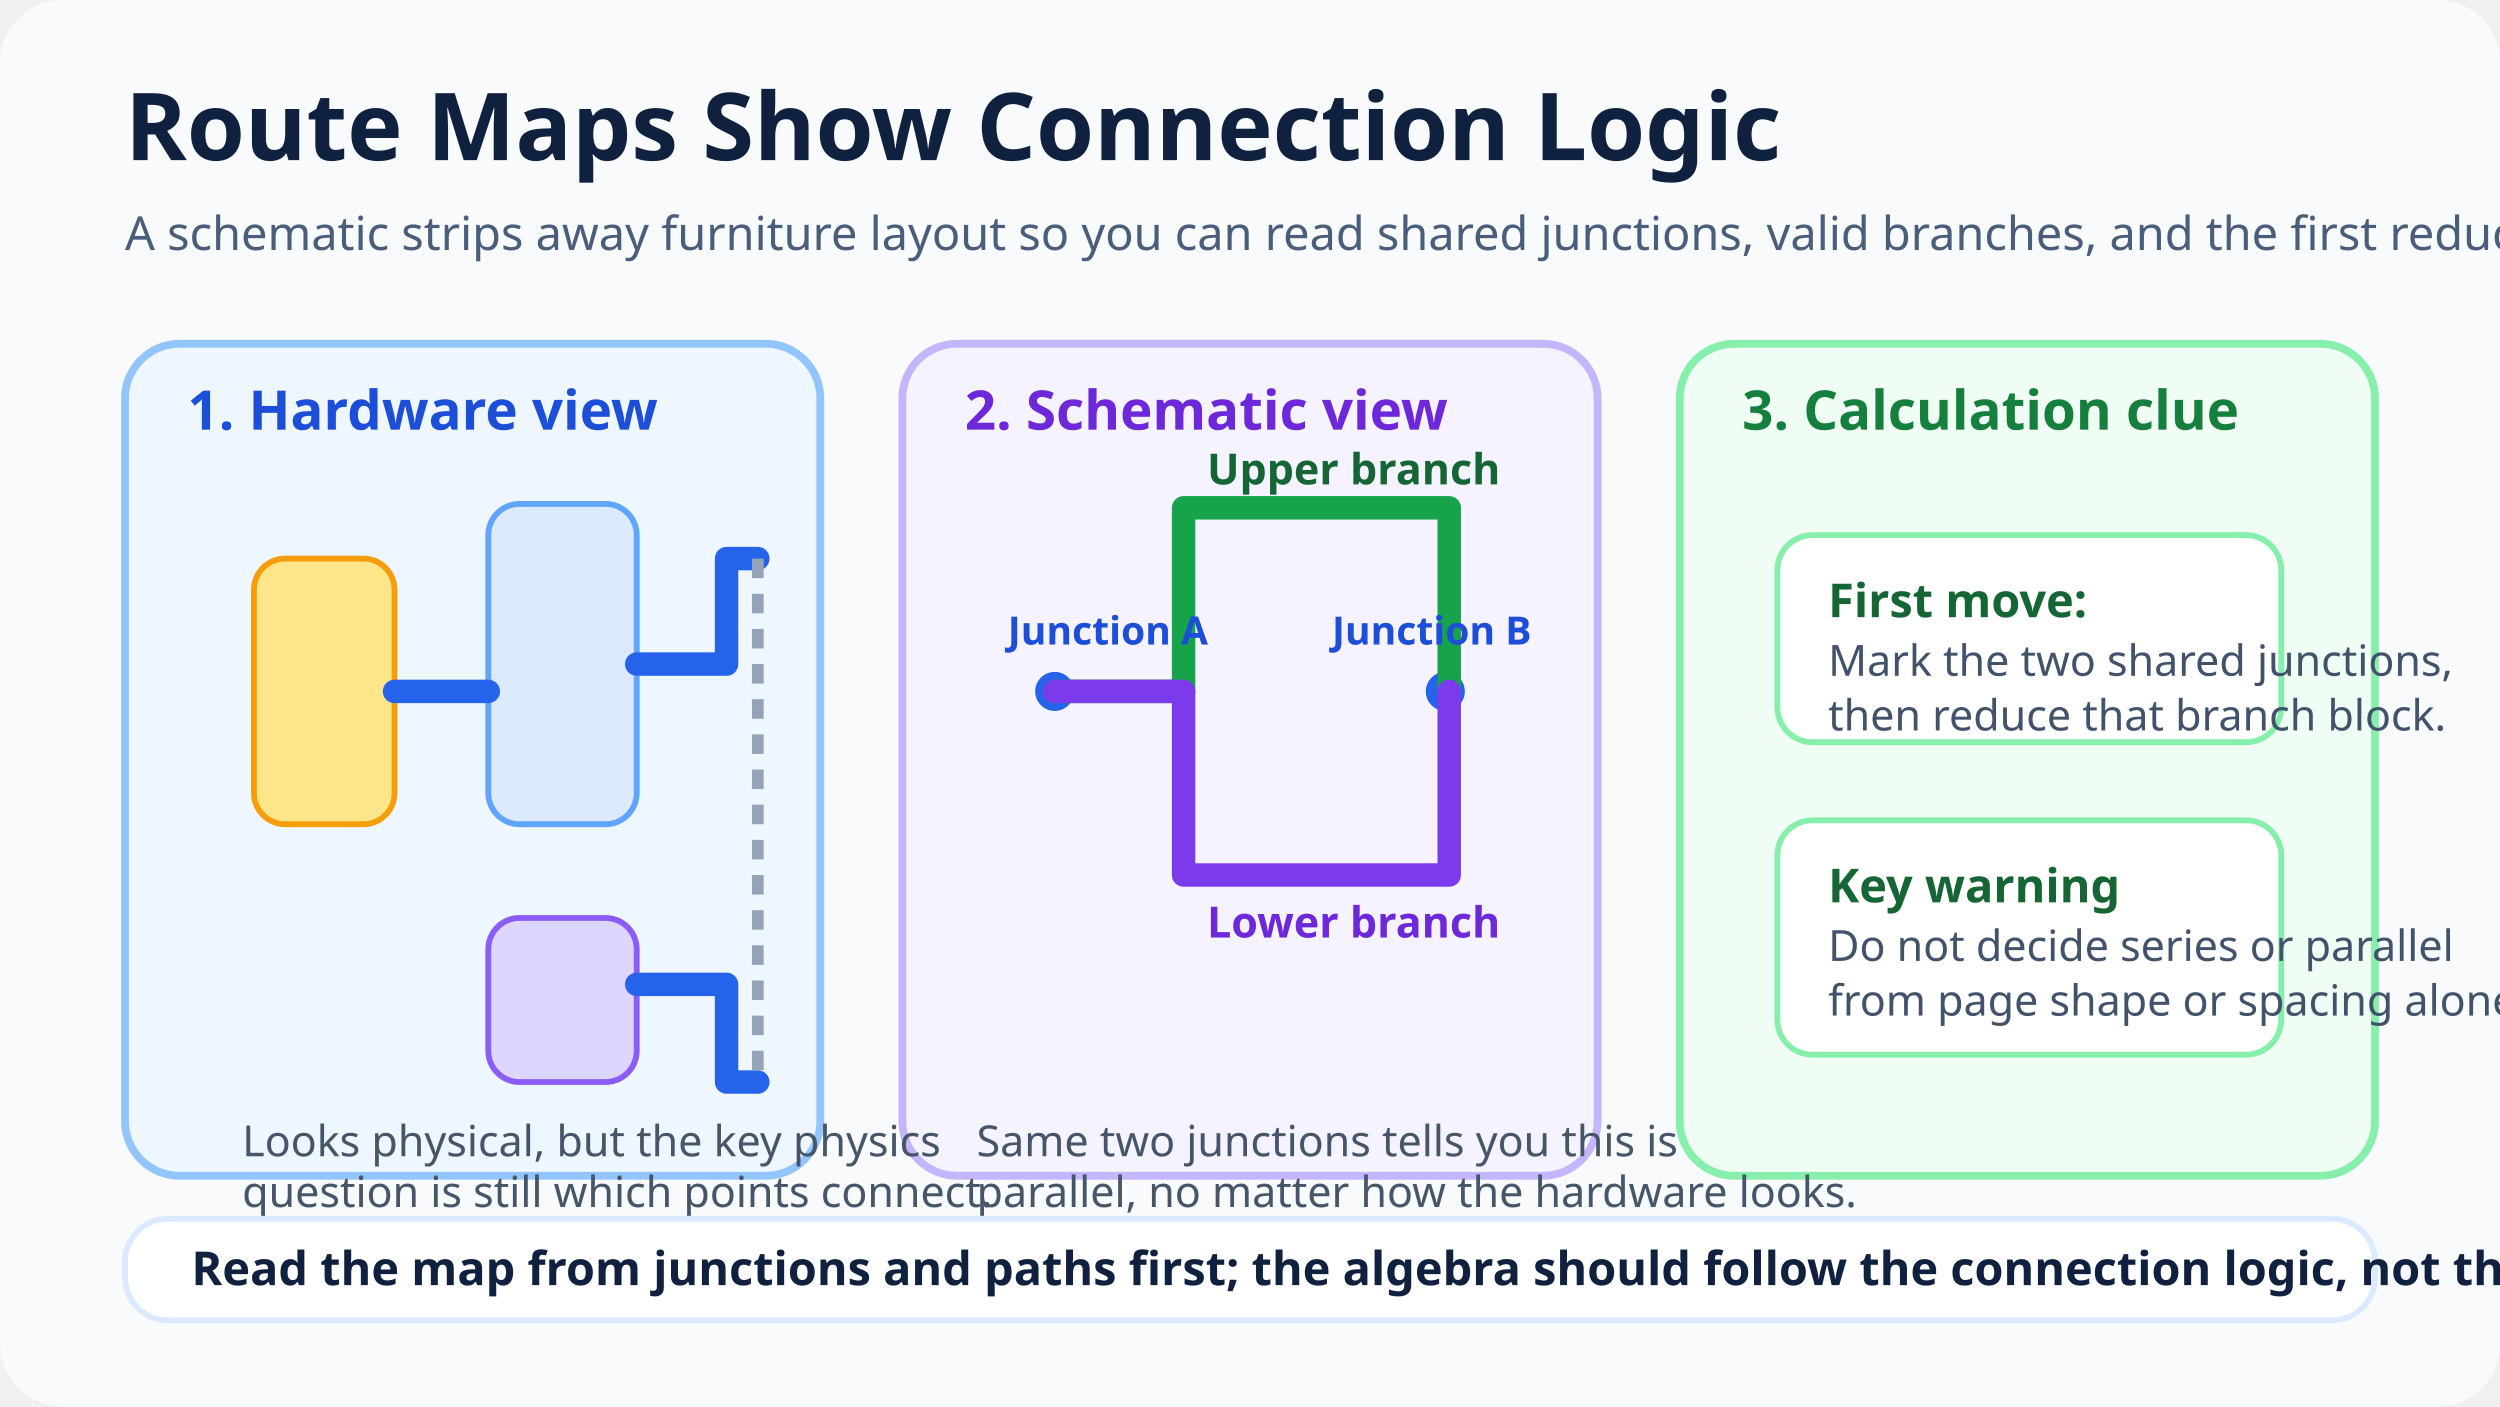
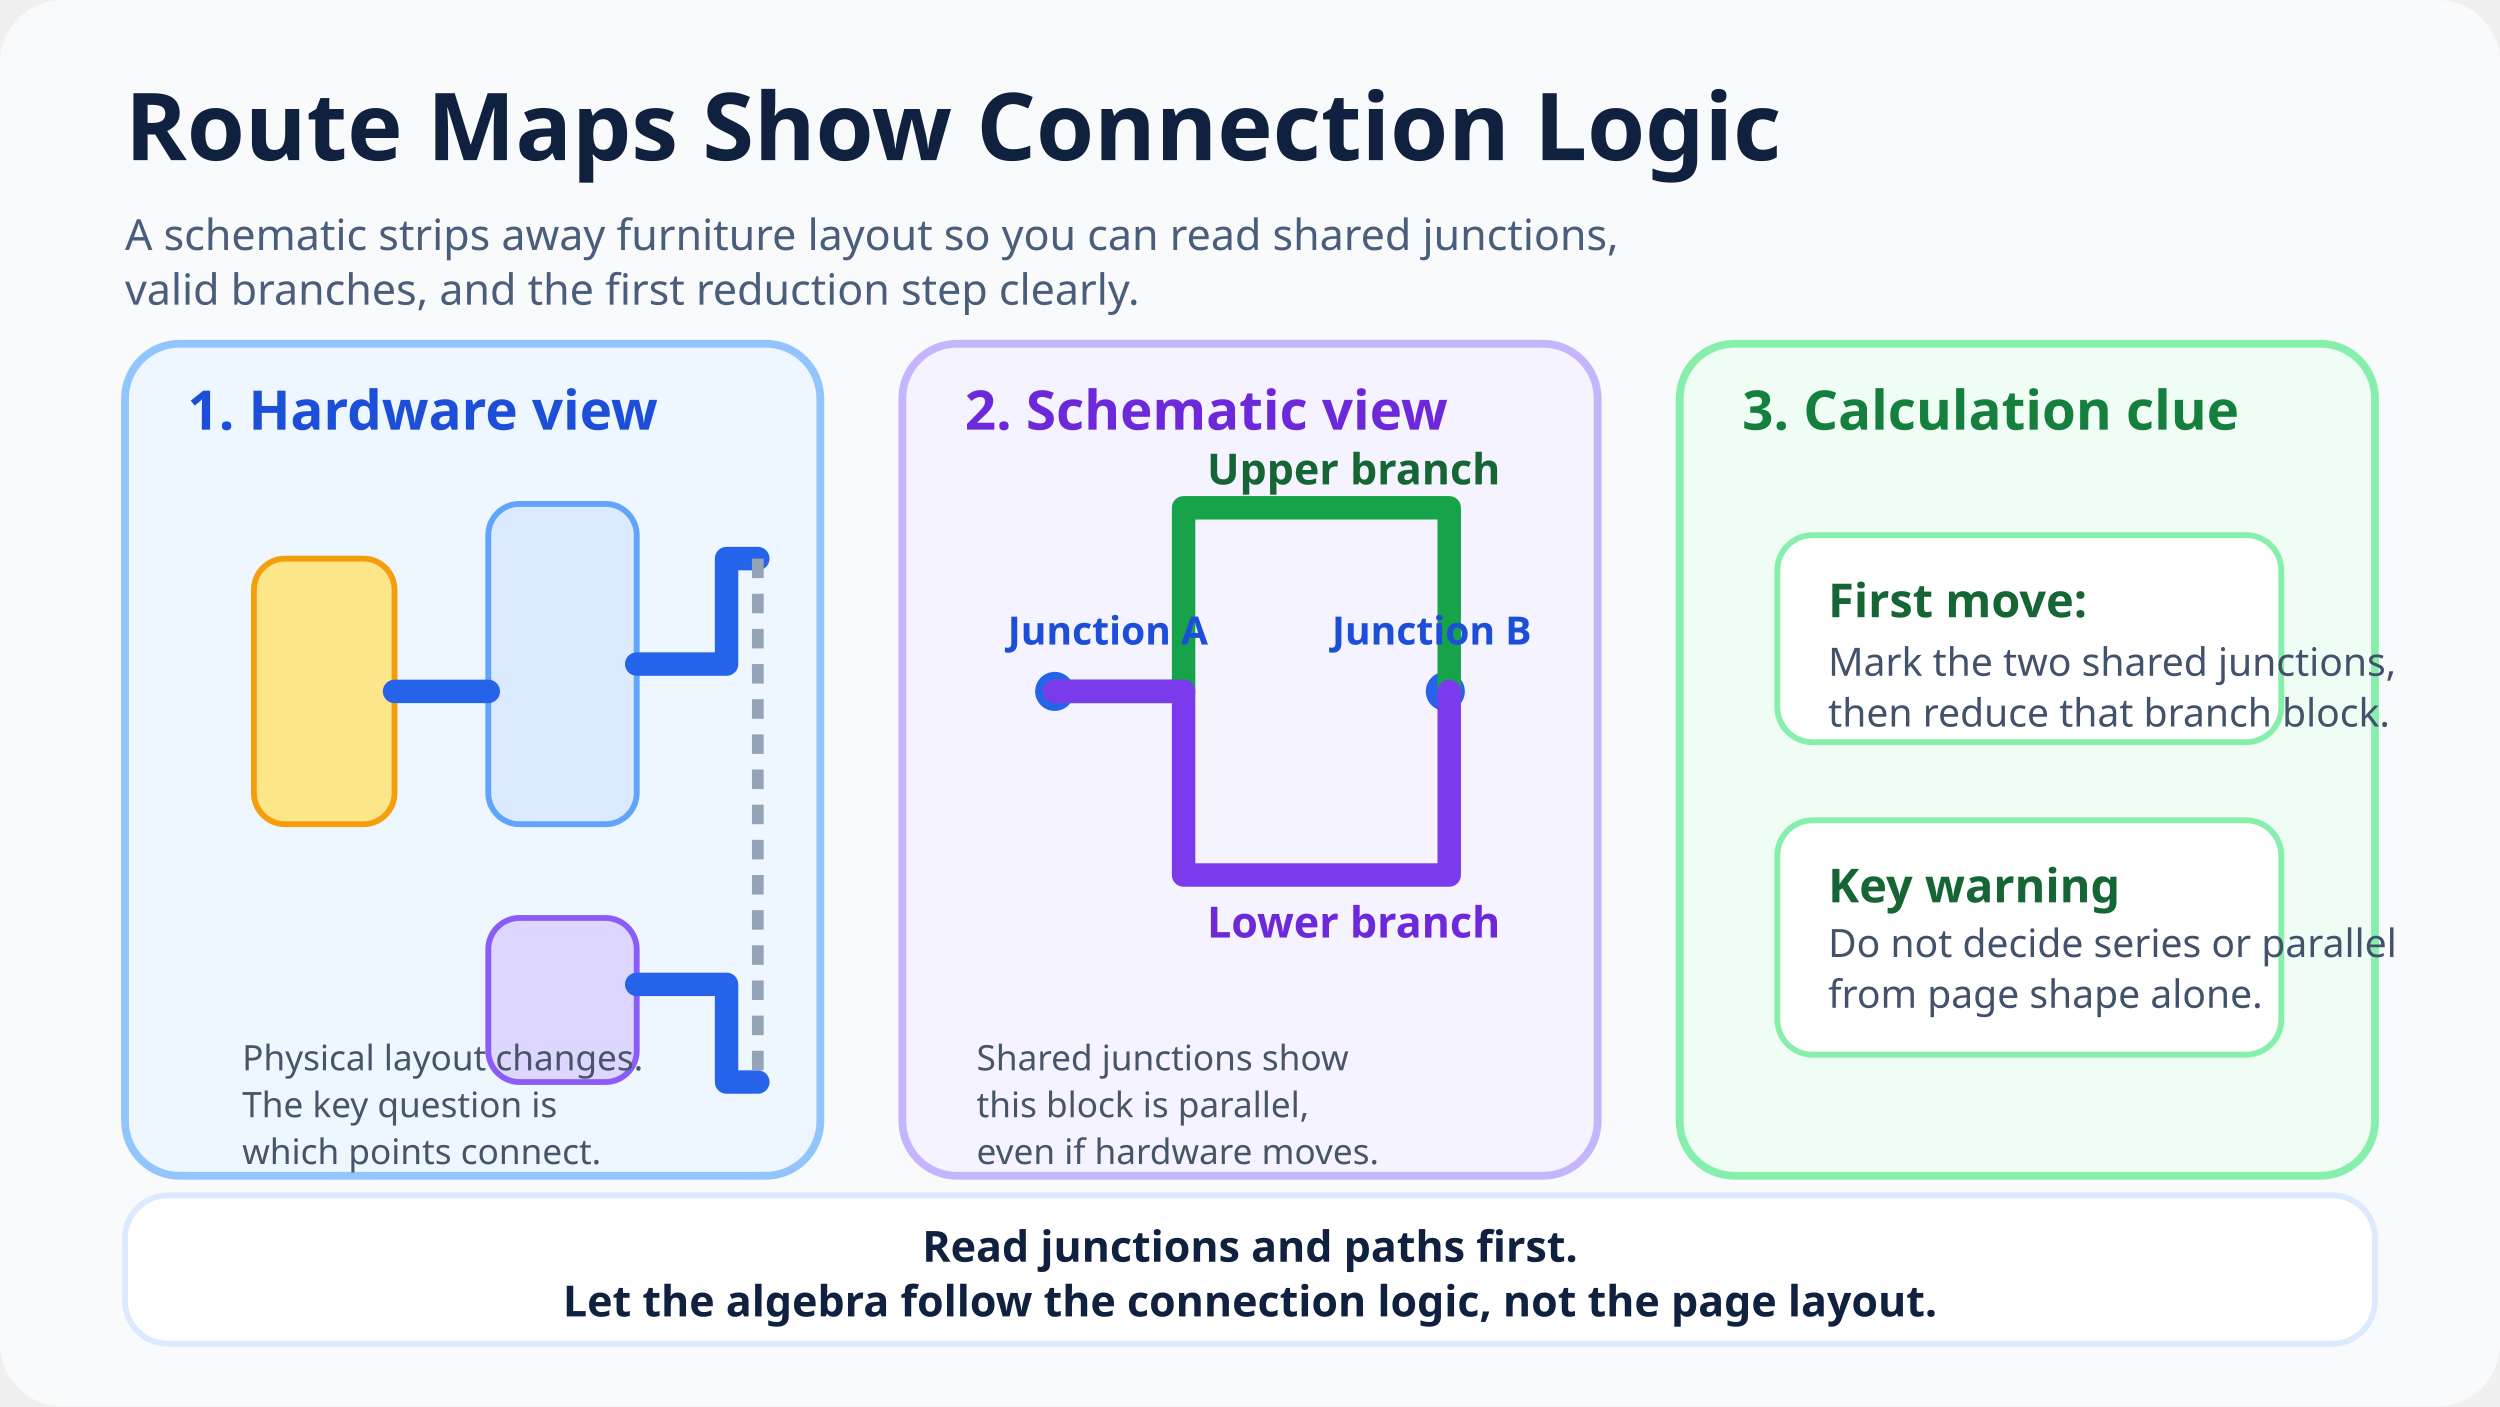
<svg xmlns="http://www.w3.org/2000/svg" viewBox="0 0 1280 720">
  <rect width="1280" height="720" rx="32" fill="#f8fafc" />
  <text x="64" y="82" fill="#10213f" font-family="Trebuchet MS, Verdana, sans-serif" font-size="48" font-weight="700">Route Maps Show Connection Logic</text>
-   <text x="64" y="128" fill="#4a5d7a" font-family="Trebuchet MS, Verdana, sans-serif" font-size="24">A schematic strips away furniture layout so you can read shared junctions, valid branches, and the first reduction step clearly.</text>
+   <text x="64" y="128" fill="#4a5d7a" font-family="Trebuchet MS, Verdana, sans-serif" font-size="22">
+     <tspan x="64" dy="0">A schematic strips away furniture layout so you can read shared junctions,</tspan>
+     <tspan x="64" dy="28">valid branches, and the first reduction step clearly.</tspan>
+   </text>
  <rect x="64" y="176" width="356" height="426" rx="28" fill="#eef6ff" stroke="#93c5fd" stroke-width="4" />
  <rect x="462" y="176" width="356" height="426" rx="28" fill="#f5f3ff" stroke="#c4b5fd" stroke-width="4" />
  <rect x="860" y="176" width="356" height="426" rx="28" fill="#f0fdf4" stroke="#86efac" stroke-width="4" />
  <text x="96" y="220" fill="#1d4ed8" font-family="Trebuchet MS, Verdana, sans-serif" font-size="28" font-weight="700">1. Hardware view</text>
  <rect x="130" y="286" width="72" height="136" rx="16" fill="#fde68a" stroke="#f59e0b" stroke-width="3" />
  <rect x="250" y="258" width="76" height="164" rx="16" fill="#dbeafe" stroke="#60a5fa" stroke-width="3" />
  <rect x="250" y="470" width="76" height="84" rx="16" fill="#ddd6fe" stroke="#8b5cf6" stroke-width="3" />
  <path d="M202 354H250" stroke="#2563eb" stroke-width="12" stroke-linecap="round" />
  <path d="M326 340H372V286H388" stroke="#2563eb" stroke-width="12" fill="none" stroke-linecap="round" stroke-linejoin="round" />
  <path d="M326 504H372V554H388" stroke="#2563eb" stroke-width="12" fill="none" stroke-linecap="round" stroke-linejoin="round" />
  <path d="M388 286V554" stroke="#94a3b8" stroke-width="6" stroke-dasharray="10 8" />
-   <text x="124" y="592" fill="#475569" font-family="Trebuchet MS, Verdana, sans-serif" font-size="22">Looks physical, but the key physics</text>
-   <text x="124" y="618" fill="#475569" font-family="Trebuchet MS, Verdana, sans-serif" font-size="22">question is still which points connect.</text>
+   <text x="124" y="548" fill="#475569" font-family="Trebuchet MS, Verdana, sans-serif" font-size="18">Physical layout changes.</text>
+   <text x="124" y="572" fill="#475569" font-family="Trebuchet MS, Verdana, sans-serif" font-size="18">The key question is</text>
+   <text x="124" y="596" fill="#475569" font-family="Trebuchet MS, Verdana, sans-serif" font-size="18">which points connect.</text>
  <text x="494" y="220" fill="#6d28d9" font-family="Trebuchet MS, Verdana, sans-serif" font-size="28" font-weight="700">2. Schematic view</text>
  <circle cx="540" cy="354" r="10" fill="#2563eb" />
  <circle cx="740" cy="354" r="10" fill="#2563eb" />
  <path d="M540 354H606V260H742V354" stroke="#16a34a" stroke-width="12" fill="none" stroke-linecap="round" stroke-linejoin="round" />
  <path d="M540 354H606V448H742V354" stroke="#7c3aed" stroke-width="12" fill="none" stroke-linecap="round" stroke-linejoin="round" />
  <text x="516" y="330" fill="#1d4ed8" font-family="Trebuchet MS, Verdana, sans-serif" font-size="20" font-weight="700">Junction A</text>
  <text x="682" y="330" fill="#1d4ed8" font-family="Trebuchet MS, Verdana, sans-serif" font-size="20" font-weight="700">Junction B</text>
  <text x="618" y="248" fill="#166534" font-family="Trebuchet MS, Verdana, sans-serif" font-size="22" font-weight="700">Upper branch</text>
  <text x="618" y="480" fill="#6d28d9" font-family="Trebuchet MS, Verdana, sans-serif" font-size="22" font-weight="700">Lower branch</text>
-   <text x="500" y="592" fill="#475569" font-family="Trebuchet MS, Verdana, sans-serif" font-size="22">Same two junctions tells you this is</text>
-   <text x="500" y="618" fill="#475569" font-family="Trebuchet MS, Verdana, sans-serif" font-size="22">parallel, no matter how the hardware looks.</text>
+   <text x="500" y="548" fill="#475569" font-family="Trebuchet MS, Verdana, sans-serif" font-size="18">Shared junctions show</text>
+   <text x="500" y="572" fill="#475569" font-family="Trebuchet MS, Verdana, sans-serif" font-size="18">this block is parallel,</text>
+   <text x="500" y="596" fill="#475569" font-family="Trebuchet MS, Verdana, sans-serif" font-size="18">even if hardware moves.</text>
  <text x="892" y="220" fill="#15803d" font-family="Trebuchet MS, Verdana, sans-serif" font-size="28" font-weight="700">3. Calculation clue</text>
  <rect x="910" y="274" width="258" height="106" rx="18" fill="#ffffff" stroke="#86efac" stroke-width="3" />
  <text x="936" y="316" fill="#166534" font-family="Trebuchet MS, Verdana, sans-serif" font-size="24" font-weight="700">First move:</text>
-   <text x="936" y="346" fill="#42526b" font-family="Trebuchet MS, Verdana, sans-serif" font-size="22">Mark the two shared junctions,</text>
-   <text x="936" y="374" fill="#42526b" font-family="Trebuchet MS, Verdana, sans-serif" font-size="22">then reduce that branch block.</text>
+   <text x="936" y="346" fill="#42526b" font-family="Trebuchet MS, Verdana, sans-serif" font-size="20">Mark the two shared junctions,</text>
+   <text x="936" y="372" fill="#42526b" font-family="Trebuchet MS, Verdana, sans-serif" font-size="20">then reduce that branch block.</text>
  <rect x="910" y="420" width="258" height="120" rx="18" fill="#ffffff" stroke="#86efac" stroke-width="3" />
  <text x="936" y="462" fill="#166534" font-family="Trebuchet MS, Verdana, sans-serif" font-size="24" font-weight="700">Key warning</text>
-   <text x="936" y="492" fill="#42526b" font-family="Trebuchet MS, Verdana, sans-serif" font-size="22">Do not decide series or parallel</text>
-   <text x="936" y="520" fill="#42526b" font-family="Trebuchet MS, Verdana, sans-serif" font-size="22">from page shape or spacing alone.</text>
-   <rect x="64" y="624" width="1152" height="52" rx="22" fill="#ffffff" stroke="#dbeafe" stroke-width="3" />
-   <text x="98" y="658" fill="#10213f" font-family="Trebuchet MS, Verdana, sans-serif" font-size="24" font-weight="700">Read the map from junctions and paths first; the algebra should follow the connection logic, not the drawing style.</text>
+   <text x="936" y="490" fill="#42526b" font-family="Trebuchet MS, Verdana, sans-serif" font-size="20">Do not decide series or parallel</text>
+   <text x="936" y="516" fill="#42526b" font-family="Trebuchet MS, Verdana, sans-serif" font-size="20">from page shape alone.</text>
+   <rect x="64" y="612" width="1152" height="76" rx="22" fill="#ffffff" stroke="#dbeafe" stroke-width="3" />
+   <text x="640" y="646" fill="#10213f" font-family="Trebuchet MS, Verdana, sans-serif" font-size="22" font-weight="700" text-anchor="middle">Read junctions and paths first.</text>
+   <text x="640" y="674" fill="#10213f" font-family="Trebuchet MS, Verdana, sans-serif" font-size="22" font-weight="700" text-anchor="middle">Let the algebra follow the connection logic, not the page layout.</text>
</svg>
